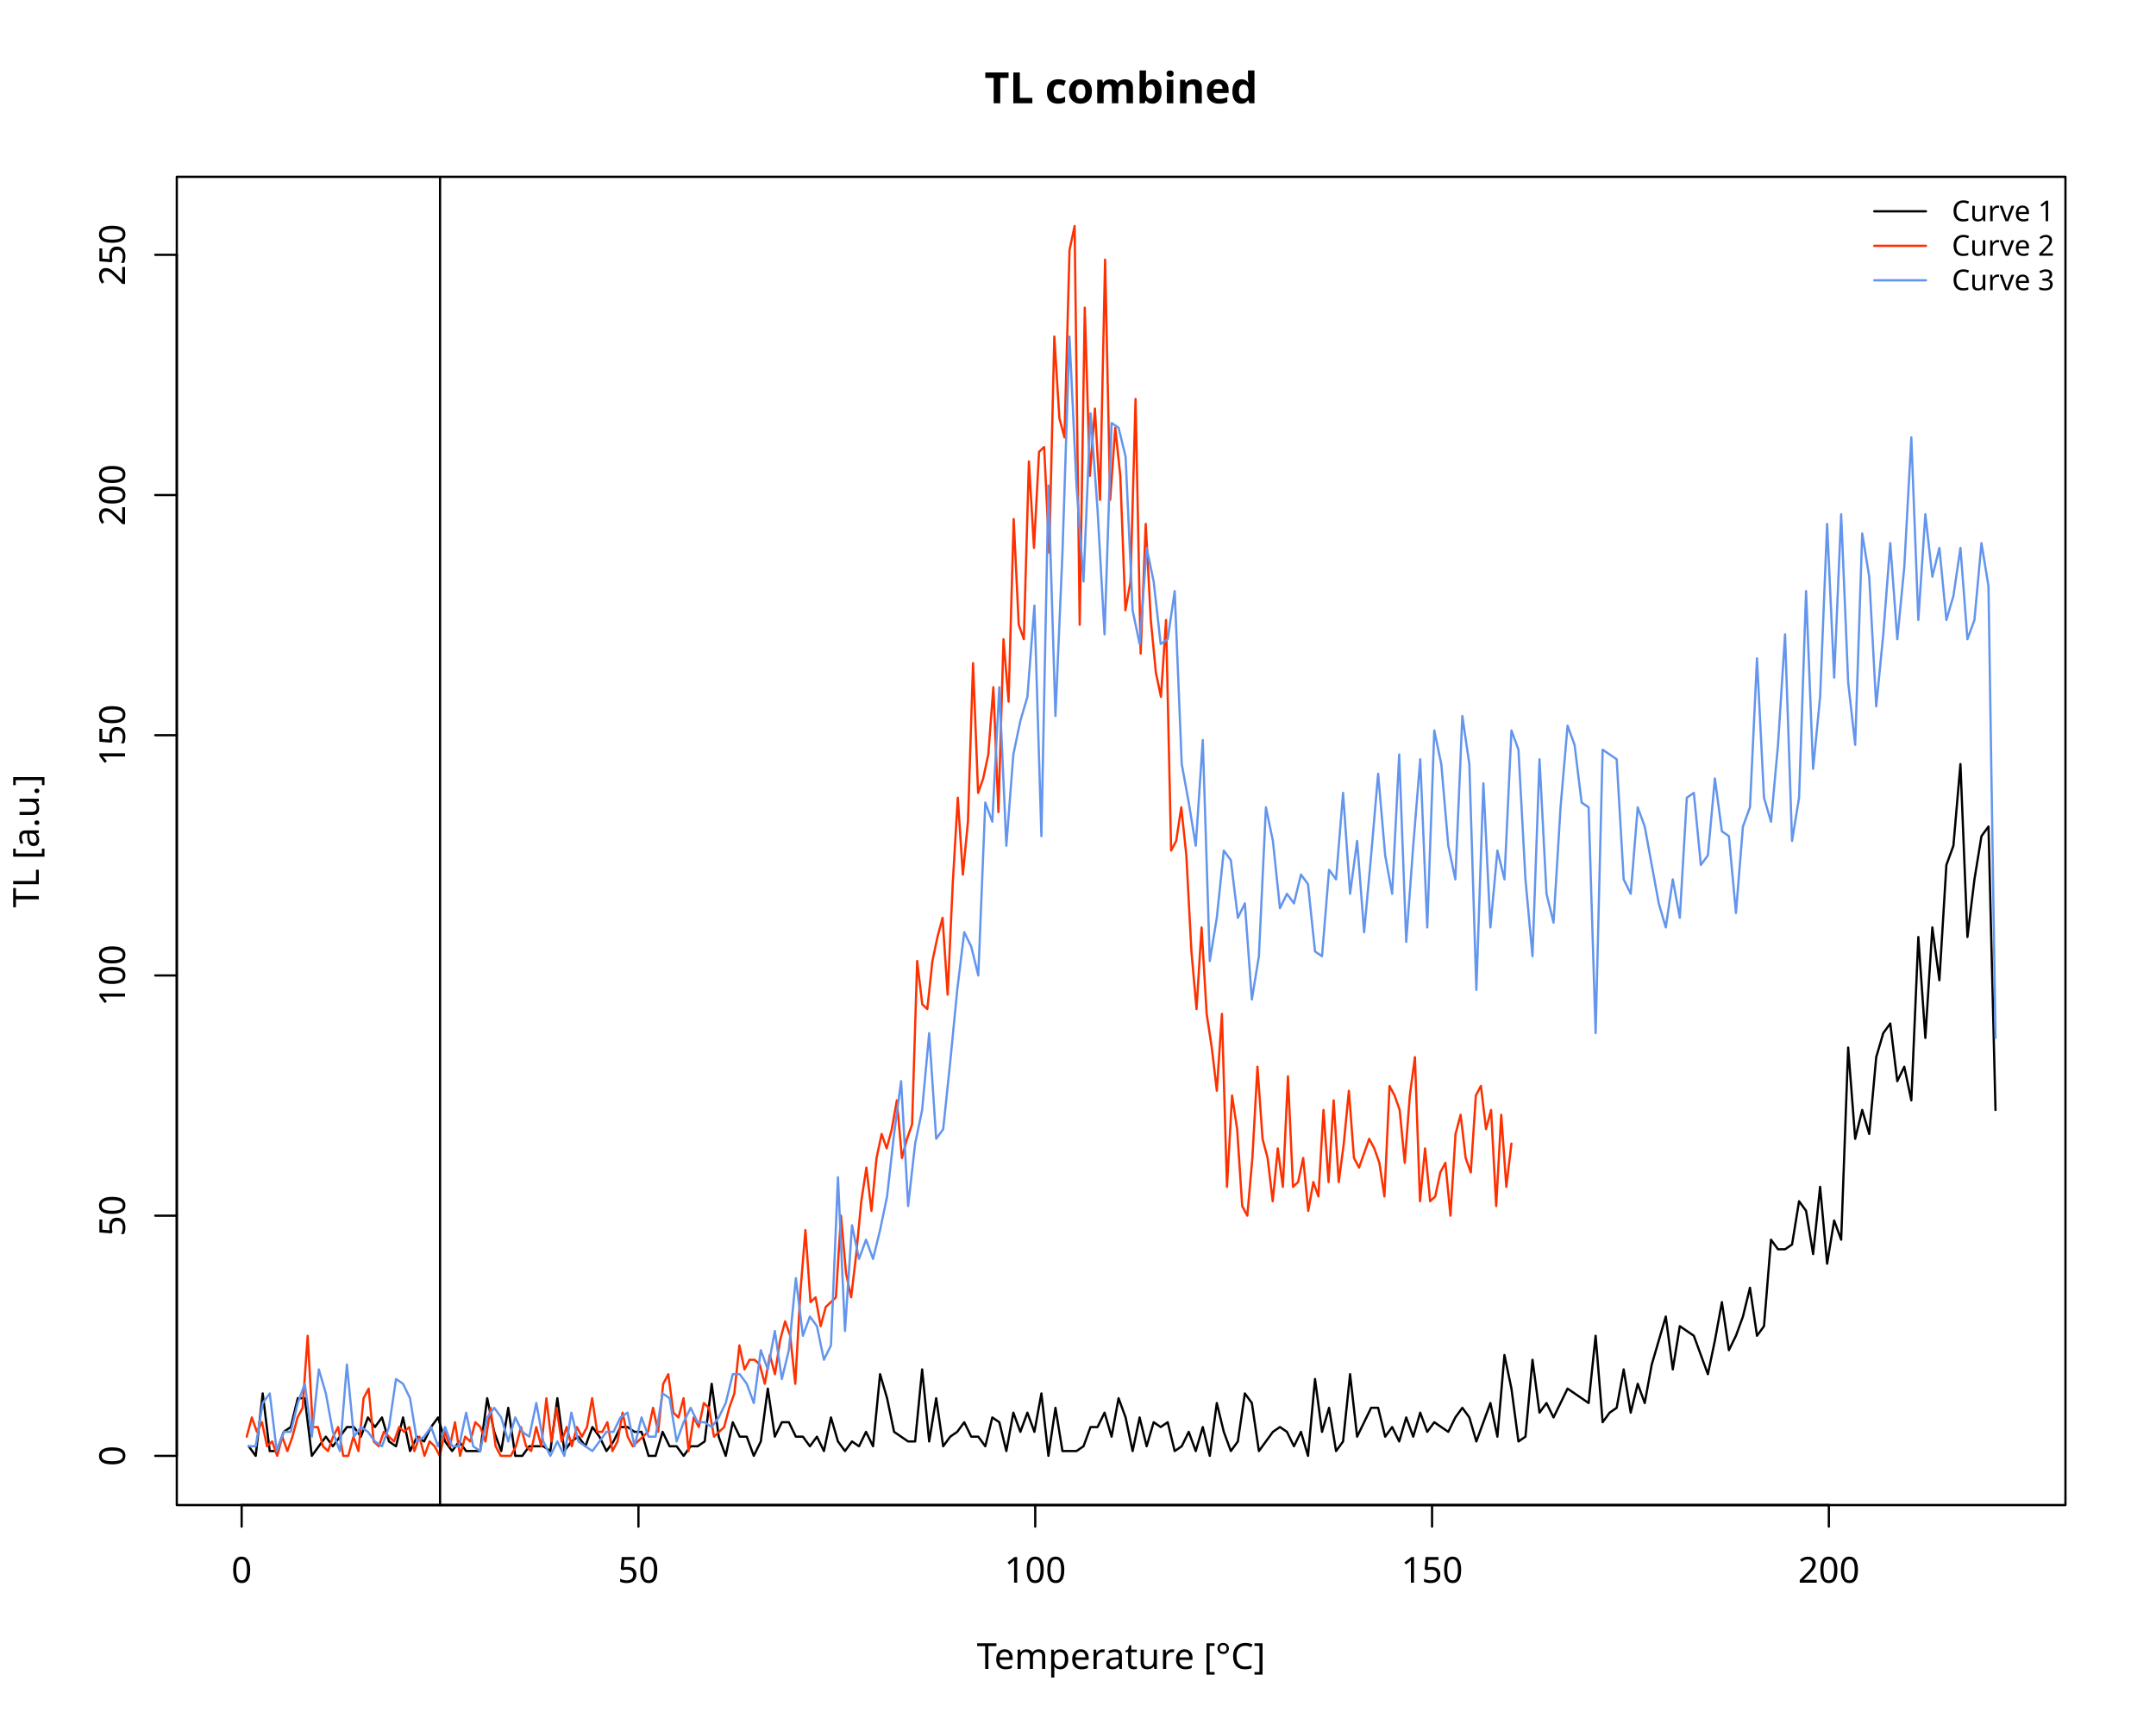
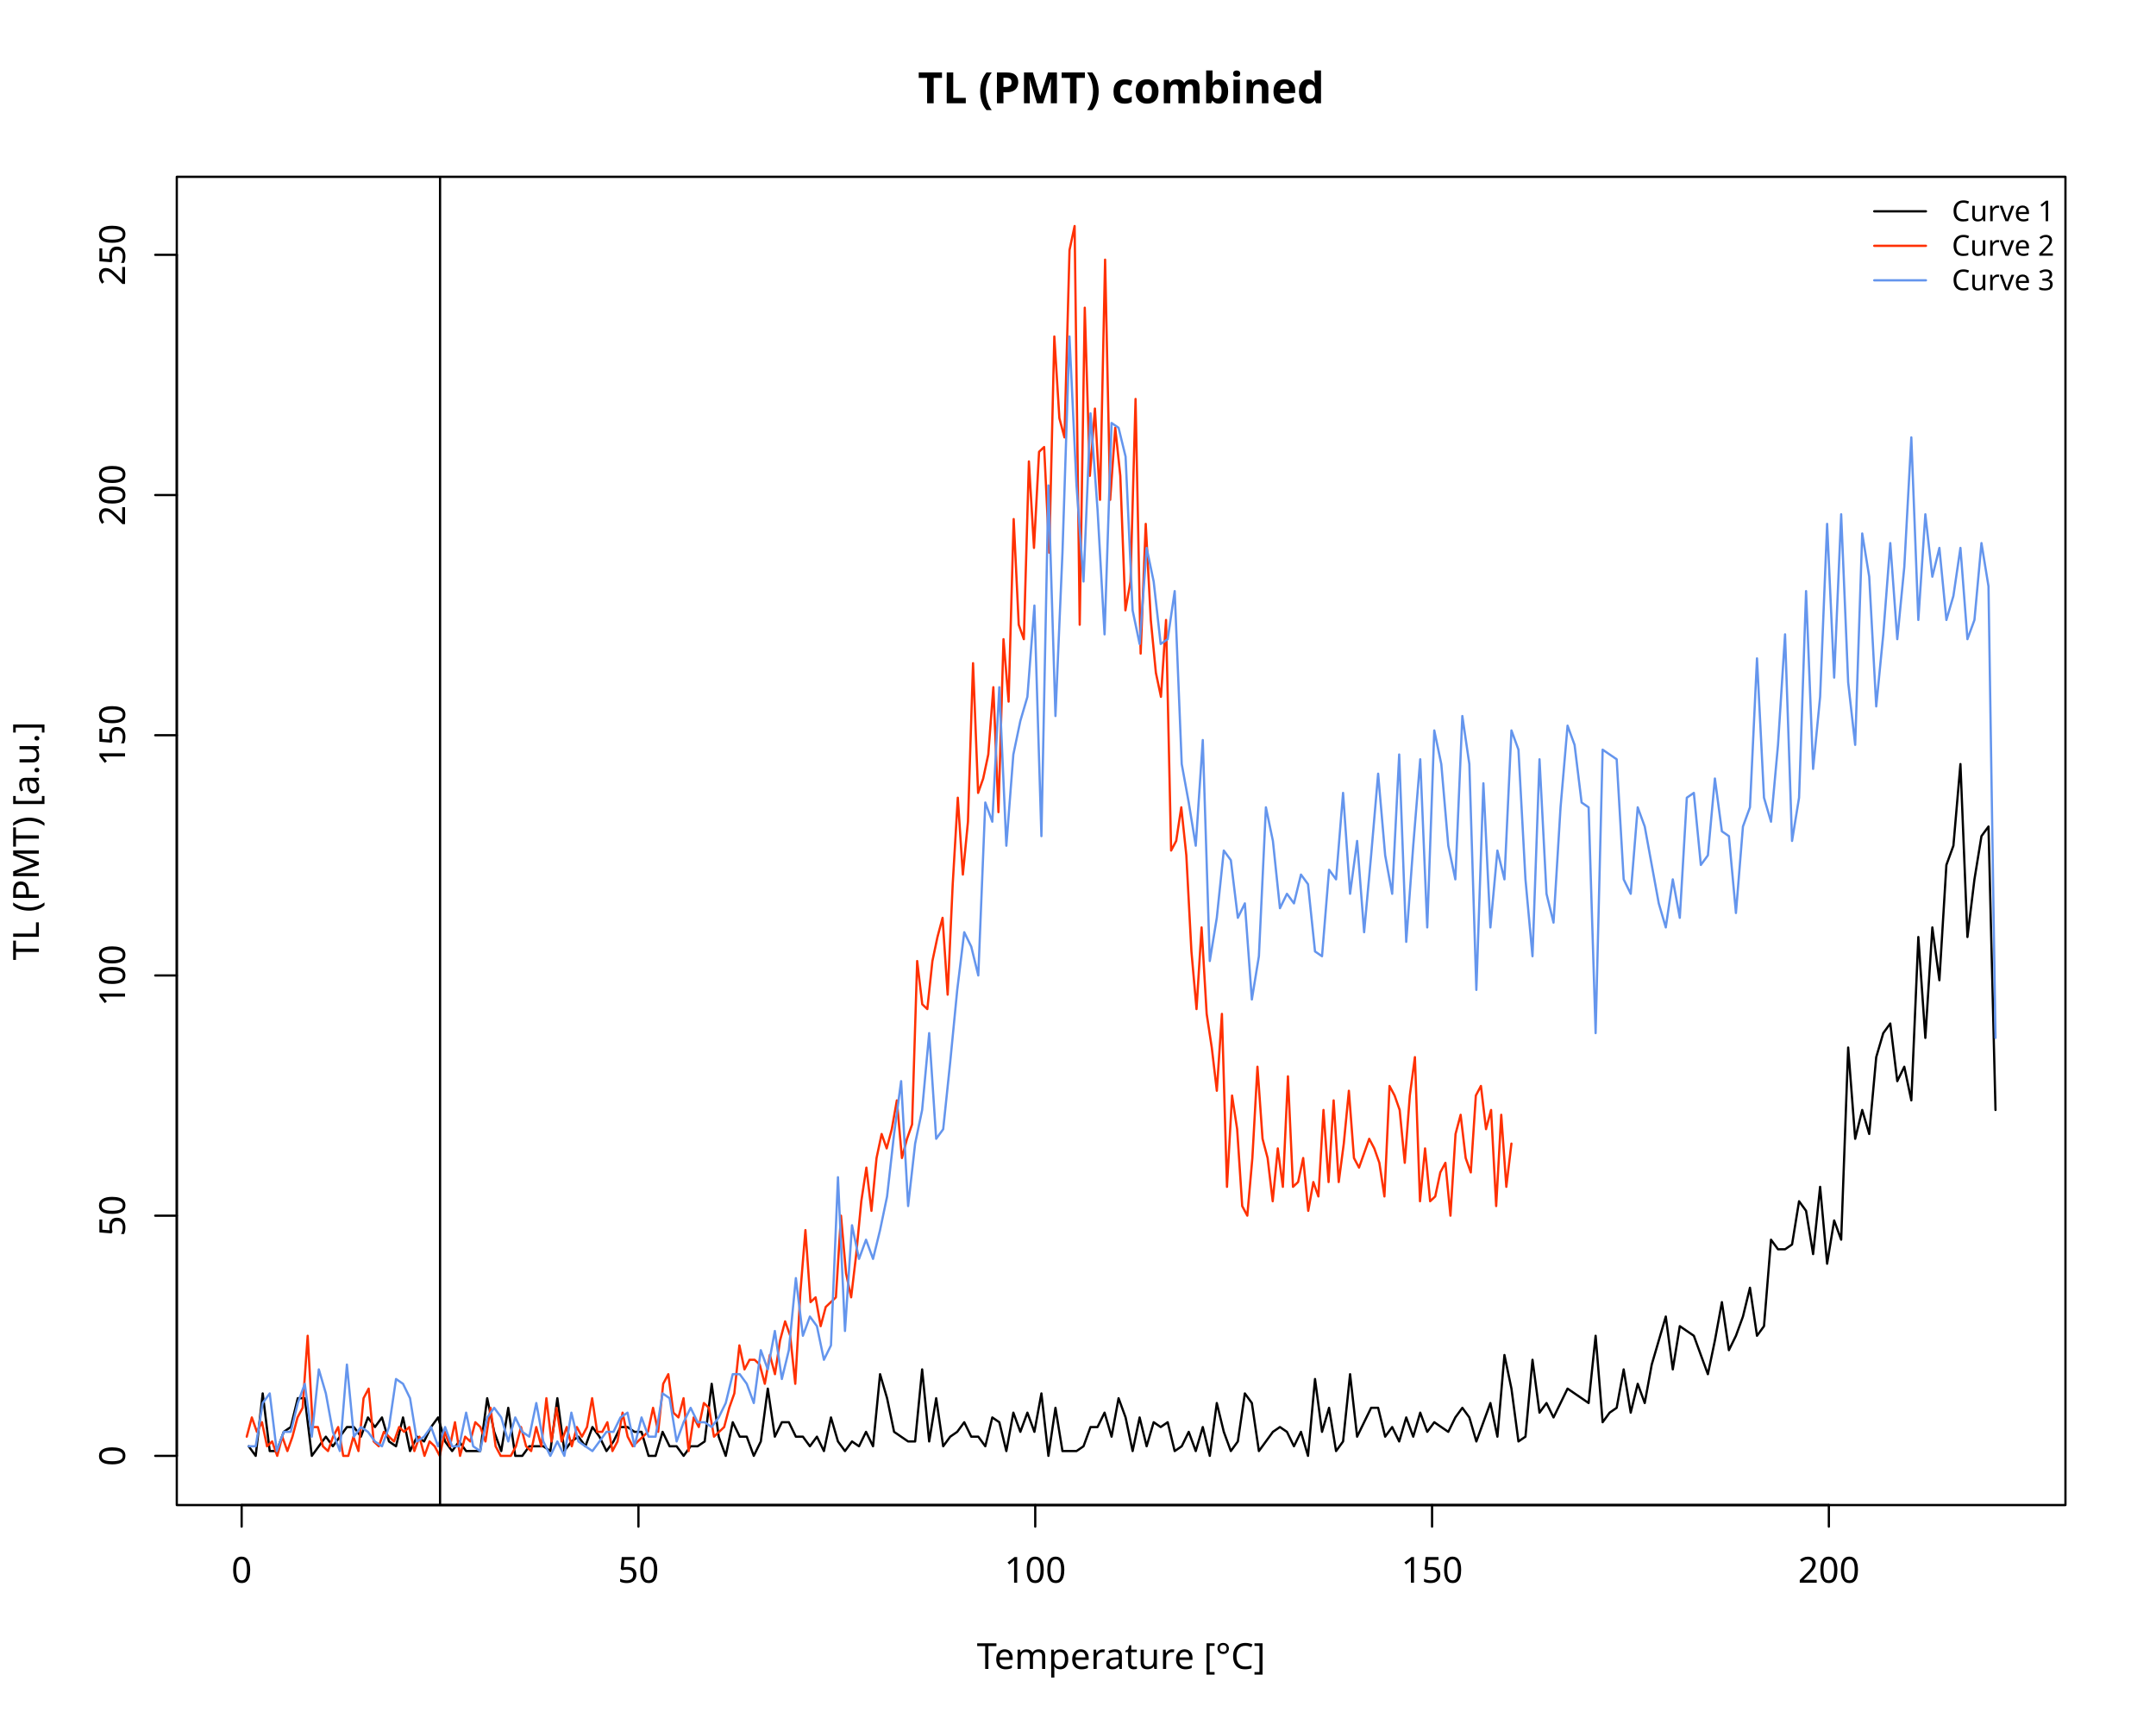
<svg xmlns="http://www.w3.org/2000/svg" class="svglite" data-engine-version="2.0" width="720.00pt" height="576.00pt" viewBox="0 0 720.00 576.00">
  <defs>
    <style type="text/css">
    .svglite line, .svglite polyline, .svglite polygon, .svglite path, .svglite rect, .svglite circle {
      fill: none;
      stroke: #000000;
      stroke-linecap: round;
      stroke-linejoin: round;
      stroke-miterlimit: 10.00;
    }
  </style>
  </defs>
  <rect width="100%" height="100%" style="stroke: none; fill: #FFFFFF;" />
  <defs>
    <clipPath id="cpMC4wMHw3MjAuMDB8MC4wMHw1NzYuMDA=">
      <rect x="0.00" y="0.00" width="720.00" height="576.00" />
    </clipPath>
  </defs>
  <g clip-path="url(#cpMC4wMHw3MjAuMDB8MC4wMHw1NzYuMDA=)">
    <line x1="80.70" y1="502.56" x2="610.75" y2="502.56" style="stroke-width: 0.75;" />
    <line x1="80.70" y1="502.56" x2="80.70" y2="509.76" style="stroke-width: 0.75;" />
    <line x1="213.21" y1="502.56" x2="213.21" y2="509.76" style="stroke-width: 0.75;" />
    <line x1="345.72" y1="502.56" x2="345.72" y2="509.76" style="stroke-width: 0.75;" />
    <line x1="478.24" y1="502.56" x2="478.24" y2="509.76" style="stroke-width: 0.75;" />
    <line x1="610.75" y1="502.56" x2="610.75" y2="509.76" style="stroke-width: 0.75;" />
    <text x="80.70" y="528.48" text-anchor="middle" style="font-size: 12.00px; font-family: sans;" textLength="6.67px" lengthAdjust="spacingAndGlyphs">0</text>
    <text x="213.21" y="528.48" text-anchor="middle" style="font-size: 12.00px; font-family: sans;" textLength="13.35px" lengthAdjust="spacingAndGlyphs">50</text>
    <text x="345.72" y="528.48" text-anchor="middle" style="font-size: 12.00px; font-family: sans;" textLength="20.02px" lengthAdjust="spacingAndGlyphs">100</text>
    <text x="478.24" y="528.48" text-anchor="middle" style="font-size: 12.00px; font-family: sans;" textLength="20.02px" lengthAdjust="spacingAndGlyphs">150</text>
    <text x="610.75" y="528.48" text-anchor="middle" style="font-size: 12.00px; font-family: sans;" textLength="20.02px" lengthAdjust="spacingAndGlyphs">200</text>
    <line x1="59.04" y1="486.13" x2="59.04" y2="85.09" style="stroke-width: 0.75;" />
    <line x1="59.04" y1="486.13" x2="51.84" y2="486.13" style="stroke-width: 0.75;" />
    <line x1="59.04" y1="405.93" x2="51.84" y2="405.93" style="stroke-width: 0.75;" />
    <line x1="59.04" y1="325.72" x2="51.84" y2="325.72" style="stroke-width: 0.75;" />
    <line x1="59.04" y1="245.51" x2="51.84" y2="245.51" style="stroke-width: 0.75;" />
    <line x1="59.04" y1="165.30" x2="51.84" y2="165.30" style="stroke-width: 0.75;" />
    <line x1="59.04" y1="85.09" x2="51.84" y2="85.09" style="stroke-width: 0.75;" />
    <text transform="translate(41.76,486.13) rotate(-90)" text-anchor="middle" style="font-size: 12.00px; font-family: sans;" textLength="6.67px" lengthAdjust="spacingAndGlyphs">0</text>
    <text transform="translate(41.76,405.93) rotate(-90)" text-anchor="middle" style="font-size: 12.00px; font-family: sans;" textLength="13.35px" lengthAdjust="spacingAndGlyphs">50</text>
    <text transform="translate(41.76,325.72) rotate(-90)" text-anchor="middle" style="font-size: 12.00px; font-family: sans;" textLength="20.02px" lengthAdjust="spacingAndGlyphs">100</text>
    <text transform="translate(41.76,245.51) rotate(-90)" text-anchor="middle" style="font-size: 12.00px; font-family: sans;" textLength="20.02px" lengthAdjust="spacingAndGlyphs">150</text>
    <text transform="translate(41.76,165.30) rotate(-90)" text-anchor="middle" style="font-size: 12.00px; font-family: sans;" textLength="20.02px" lengthAdjust="spacingAndGlyphs">200</text>
    <text transform="translate(41.76,85.09) rotate(-90)" text-anchor="middle" style="font-size: 12.00px; font-family: sans;" textLength="20.02px" lengthAdjust="spacingAndGlyphs">250</text>
    <polygon points="59.04,502.56 689.76,502.56 689.76,59.04 59.04,59.04 " style="stroke-width: 0.75; fill: none;" />
-     <text x="374.40" y="34.48" text-anchor="middle" style="font-size: 14.40px; font-weight: bold; font-family: sans;" textLength="83.26px" lengthAdjust="spacingAndGlyphs">TL combined</text>
+     <text x="374.40" y="34.48" text-anchor="middle" style="font-size: 14.40px; font-weight: bold; font-family: sans;" textLength="127.25px" lengthAdjust="spacingAndGlyphs">TL (PMT) combined</text>
    <text x="374.40" y="557.28" text-anchor="middle" style="font-size: 12.00px; font-family: sans;" textLength="92.17px" lengthAdjust="spacingAndGlyphs">Temperature [°C]</text>
-     <text transform="translate(12.96,280.80) rotate(-90)" text-anchor="middle" style="font-size: 12.00px; font-family: sans;" textLength="44.02px" lengthAdjust="spacingAndGlyphs">TL [a.u.]</text>
+     <text transform="translate(12.96,280.80) rotate(-90)" text-anchor="middle" style="font-size: 12.00px; font-family: sans;" textLength="80.68px" lengthAdjust="spacingAndGlyphs">TL (PMT) [a.u.]</text>
  </g>
  <defs>
    <clipPath id="cpNTkuMDR8Njg5Ljc2fDU5LjA0fDUwMi41Ng==">
      <rect x="59.04" y="59.04" width="630.72" height="443.52" />
    </clipPath>
  </defs>
  <g clip-path="url(#cpNTkuMDR8Njg5Ljc2fDU5LjA0fDUwMi41Ng==)">
    <polyline points="83.05,482.93 85.39,486.13 87.73,465.28 90.08,484.53 92.42,484.53 94.76,478.11 97.10,476.51 99.45,466.88 101.79,466.88 104.13,486.13 106.47,482.93 108.82,479.72 111.16,482.93 113.50,479.72 115.85,476.51 118.19,476.51 120.53,479.72 122.87,473.30 125.22,476.51 127.56,473.30 129.90,481.32 132.25,482.93 134.59,473.30 136.93,484.53 139.27,479.72 141.62,481.32 143.96,476.51 146.30,473.30 148.64,481.32 150.99,484.53 153.33,481.32 155.67,484.53 158.02,484.53 160.36,484.53 162.70,466.88 165.04,478.11 167.39,484.53 169.73,470.09 172.07,486.13 174.42,486.13 176.76,482.93 179.10,482.93 181.44,482.93 183.79,484.53 186.13,466.88 188.47,484.53 190.81,481.32 193.16,479.72 195.50,482.93 197.84,476.51 200.19,479.72 202.53,484.53 204.87,481.32 207.21,476.51 209.56,476.51 211.90,478.11 214.24,478.11 216.59,486.13 218.93,486.13 221.27,478.11 223.61,482.93 225.96,482.93 228.30,486.13 230.64,482.93 232.98,482.93 235.33,481.32 237.67,462.07 240.01,479.72 242.36,486.13 244.70,474.90 247.04,479.72 249.38,479.72 251.73,486.13 254.07,481.32 256.41,463.68 258.76,479.72 261.10,474.90 263.44,474.90 265.78,479.72 268.13,479.72 270.47,482.93 272.81,479.72 275.15,484.53 277.50,473.30 279.84,481.32 282.18,484.53 284.53,481.32 286.87,482.93 289.21,478.11 291.55,482.93 293.90,458.86 296.24,466.88 298.58,478.11 300.93,479.72 303.27,481.32 305.61,481.32 307.95,457.26 310.30,481.32 312.64,466.88 314.98,482.93 317.33,479.72 319.67,478.11 322.01,474.90 324.35,479.72 326.70,479.72 329.04,482.93 331.38,473.30 333.72,474.90 336.07,484.53 338.41,471.70 340.75,478.11 343.10,471.70 345.44,478.11 347.78,465.28 350.12,486.13 352.47,470.09 354.81,484.53 357.15,484.53 359.50,484.53 361.84,482.93 364.18,476.51 366.52,476.51 368.87,471.70 371.21,479.72 373.55,466.88 375.89,473.30 378.24,484.53 380.58,473.30 382.92,482.93 385.27,474.90 387.61,476.51 389.95,474.90 392.29,484.53 394.64,482.93 396.98,478.11 399.32,484.53 401.67,476.51 404.01,486.13 406.35,468.49 408.69,478.11 411.04,484.53 413.38,481.32 415.72,465.28 418.06,468.49 420.41,484.53 422.75,481.32 425.09,478.11 427.44,476.51 429.78,478.11 432.12,482.93 434.46,478.11 436.81,486.13 439.15,460.47 441.49,478.11 443.84,470.09 446.18,484.53 448.52,481.32 450.86,458.86 453.21,479.72 455.55,474.90 457.89,470.09 460.23,470.09 462.58,479.72 464.92,476.51 467.26,481.32 469.61,473.30 471.95,479.72 474.29,471.70 476.63,478.11 478.98,474.90 481.32,476.51 483.66,478.11 486.01,473.30 488.35,470.09 490.69,473.30 493.03,481.32 495.38,474.90 497.72,468.49 500.06,479.72 502.41,452.45 504.75,463.68 507.09,481.32 509.43,479.72 511.78,454.05 514.12,471.70 516.46,468.49 518.80,473.30 521.15,468.49 523.49,463.68 525.83,465.28 528.18,466.88 530.52,468.49 532.86,446.03 535.20,474.90 537.55,471.70 539.89,470.09 542.23,457.26 544.58,471.70 546.92,462.07 549.26,468.49 551.60,455.65 553.95,447.63 556.29,439.61 558.63,457.26 560.97,442.82 563.32,444.43 565.66,446.03 568.00,452.45 570.35,458.86 572.69,447.63 575.03,434.80 577.37,450.84 579.72,446.03 582.06,439.61 584.40,429.99 586.75,446.03 589.09,442.82 591.43,413.95 593.77,417.15 596.12,417.15 598.46,415.55 600.80,401.11 603.14,404.32 605.49,418.76 607.83,396.30 610.17,421.97 612.52,407.53 614.86,413.95 617.20,349.78 619.54,380.26 621.89,370.63 624.23,378.65 626.57,352.99 628.92,344.97 631.26,341.76 633.60,361.01 635.94,356.20 638.29,367.43 640.63,312.88 642.97,346.57 645.31,309.68 647.66,327.32 650.00,288.82 652.34,282.40 654.69,255.13 657.03,312.88 659.37,293.63 661.71,279.20 664.06,275.99 666.40,370.63 " style="stroke-width: 0.75;" />
    <polyline points="82.40,479.72 84.10,473.30 85.79,478.11 87.49,474.90 89.18,482.93 90.88,481.32 92.58,486.13 94.27,479.72 95.97,484.53 97.67,479.72 99.36,473.30 101.06,470.09 102.75,446.03 104.45,476.51 106.15,476.51 107.84,482.93 109.54,484.53 111.23,479.72 112.93,476.51 114.63,486.13 116.32,486.13 118.02,479.72 119.71,484.53 121.41,466.88 123.11,463.68 124.80,481.32 126.50,482.93 128.20,478.11 129.89,479.72 131.59,481.32 133.28,476.51 134.98,478.11 136.68,476.51 138.37,484.53 140.07,479.72 141.76,486.13 143.46,481.32 145.16,482.93 146.85,486.13 148.55,478.11 150.25,482.93 151.94,474.90 153.64,486.13 155.33,479.72 157.03,481.32 158.73,474.90 160.42,476.51 162.12,481.32 163.81,470.09 165.51,482.93 167.21,486.13 168.90,486.13 170.60,486.13 172.30,482.93 173.99,476.51 175.69,482.93 177.38,484.53 179.08,476.51 180.78,482.93 182.47,466.88 184.17,481.32 185.86,470.09 187.56,481.32 189.26,476.51 190.95,482.93 192.65,476.51 194.34,479.72 196.04,476.51 197.74,466.88 199.43,478.11 201.13,478.11 202.83,474.90 204.52,484.53 206.22,481.32 207.91,471.70 209.61,479.72 211.31,482.93 213.00,481.32 214.70,479.72 216.39,478.11 218.09,470.09 219.79,478.11 221.48,462.07 223.18,458.86 224.88,471.70 226.57,473.30 228.27,466.88 229.96,484.53 231.66,473.30 233.36,476.51 235.05,468.49 236.75,470.09 238.44,479.72 240.14,478.11 241.84,476.51 243.53,470.09 245.23,465.28 246.92,449.24 248.62,457.26 250.32,454.05 252.01,454.05 253.71,455.65 255.41,462.07 257.10,452.45 258.80,458.86 260.49,447.63 262.19,441.22 263.89,446.03 265.58,462.07 267.28,431.59 268.97,410.74 270.67,434.80 272.37,433.20 274.06,442.82 275.76,436.40 277.46,434.80 279.15,433.20 280.85,405.93 282.54,425.18 284.24,433.20 285.94,418.76 287.63,401.11 289.33,389.88 291.02,404.32 292.72,386.68 294.42,378.65 296.11,383.47 297.81,377.05 299.51,367.43 301.20,386.68 302.90,380.26 304.59,375.45 306.29,320.90 307.99,335.34 309.68,336.95 311.38,320.90 313.07,312.88 314.77,306.47 316.47,332.13 318.16,295.24 319.86,266.36 321.55,292.03 323.25,274.38 324.95,221.45 326.64,264.76 328.34,259.95 330.04,251.93 331.73,229.47 333.43,271.18 335.12,213.43 336.82,234.28 338.52,173.32 340.21,208.61 341.91,213.43 343.60,154.07 345.30,182.95 347.00,150.86 348.69,149.26 350.39,184.55 352.09,112.36 353.78,139.63 355.48,146.05 357.17,83.49 358.87,75.47 360.57,208.61 362.26,102.74 363.96,158.88 365.65,136.42 367.35,166.90 369.05,86.70 370.74,166.90 372.44,142.84 374.13,158.88 375.83,203.80 377.53,194.18 379.22,133.22 380.92,218.24 382.62,174.93 384.31,207.01 386.01,224.65 387.70,232.68 389.40,207.01 391.10,284.01 392.79,280.80 394.49,269.57 396.18,285.61 397.88,317.70 399.58,336.95 401.27,309.68 402.97,338.55 404.67,349.78 406.36,364.22 408.06,338.55 409.75,396.30 411.45,365.82 413.15,377.05 414.84,402.72 416.54,405.93 418.23,386.68 419.93,356.20 421.63,380.26 423.32,386.68 425.02,401.11 426.72,383.47 428.41,396.30 430.11,359.40 431.80,396.30 433.50,394.70 435.20,386.68 436.89,404.32 438.59,394.70 440.28,399.51 441.98,370.63 443.68,394.70 445.37,367.43 447.07,394.70 448.76,381.86 450.46,364.22 452.16,386.68 453.85,389.88 455.55,385.07 457.25,380.26 458.94,383.47 460.64,388.28 462.33,399.51 464.03,362.61 465.73,365.82 467.42,370.63 469.12,388.28 470.81,365.82 472.51,352.99 474.21,401.11 475.90,383.47 477.60,401.11 479.30,399.51 480.99,391.49 482.69,388.28 484.38,405.93 486.08,378.65 487.78,372.24 489.47,386.68 491.17,391.49 492.86,365.82 494.56,362.61 496.26,377.05 497.95,370.63 499.65,402.72 501.34,372.24 503.04,396.30 504.74,381.86 " style="stroke-width: 0.75; stroke: #FF3000;" />
    <polyline points="83.05,482.93 85.39,482.93 87.73,468.49 90.08,465.28 92.42,484.53 94.76,478.11 97.10,478.11 99.45,468.49 101.79,462.07 104.13,479.72 106.47,457.26 108.82,465.28 111.16,478.11 113.50,484.53 115.85,455.65 118.19,479.72 120.53,476.51 122.87,478.11 125.22,481.32 127.56,482.93 129.90,476.51 132.25,460.47 134.59,462.07 136.93,466.88 139.27,481.32 141.62,479.72 143.96,476.51 146.30,482.93 148.64,476.51 150.99,482.93 153.33,482.93 155.67,471.70 158.02,482.93 160.36,484.53 162.70,473.30 165.04,470.09 167.39,473.30 169.73,481.32 172.07,473.30 174.42,478.11 176.76,479.72 179.10,468.49 181.44,481.32 183.79,486.13 186.13,481.32 188.47,486.13 190.81,471.70 193.16,481.32 195.50,482.93 197.84,484.53 200.19,481.32 202.53,478.11 204.87,478.11 207.21,473.30 209.56,471.70 211.90,482.93 214.24,473.30 216.59,479.72 218.93,479.72 221.27,465.28 223.61,466.88 225.96,481.32 228.30,474.90 230.64,470.09 232.98,474.90 235.33,474.90 237.67,476.51 240.01,473.30 242.36,468.49 244.70,458.86 247.04,458.86 249.38,462.07 251.73,468.49 254.07,450.84 256.41,457.26 258.76,444.43 261.10,460.47 263.44,450.84 265.78,426.78 268.13,446.03 270.47,439.61 272.81,442.82 275.15,454.05 277.50,449.24 279.84,393.09 282.18,444.43 284.53,409.13 286.87,420.36 289.21,413.95 291.55,420.36 293.90,410.74 296.24,399.51 298.58,378.65 300.93,361.01 303.27,402.72 305.61,381.86 307.95,370.63 310.30,344.97 312.64,380.26 314.98,377.05 317.33,354.59 319.67,330.53 322.01,311.28 324.35,316.09 326.70,325.72 329.04,267.97 331.38,274.38 333.72,229.47 336.07,282.40 338.41,251.93 340.75,240.70 343.10,232.68 345.44,202.20 347.78,279.20 350.12,162.09 352.47,239.09 354.81,184.55 357.15,112.36 359.50,162.09 361.84,194.18 364.18,138.03 366.52,170.11 368.87,211.82 371.21,141.24 373.55,142.84 375.89,152.47 378.24,203.80 380.58,215.03 382.92,182.95 385.27,194.18 387.61,215.03 389.95,213.43 392.29,197.38 394.64,255.13 396.98,267.97 399.32,282.40 401.67,247.11 404.01,320.90 406.35,306.47 408.69,284.01 411.04,287.22 413.38,306.47 415.72,301.65 418.06,333.74 420.41,319.30 422.75,269.57 425.09,280.80 427.44,303.26 429.78,298.45 432.12,301.65 434.46,292.03 436.81,295.24 439.15,317.70 441.49,319.30 443.84,290.43 446.18,293.63 448.52,264.76 450.86,298.45 453.21,280.80 455.55,311.28 457.89,285.61 460.23,258.34 462.58,285.61 464.92,298.45 467.26,251.93 469.61,314.49 471.95,282.40 474.29,253.53 476.63,309.68 478.98,243.90 481.32,255.13 483.66,282.40 486.01,293.63 488.35,239.09 490.69,255.13 493.03,330.53 495.38,261.55 497.72,309.68 500.06,284.01 502.41,293.63 504.75,243.90 507.09,250.32 509.43,293.63 511.78,319.30 514.12,253.53 516.46,298.45 518.80,308.07 521.15,269.57 523.49,242.30 525.83,248.72 528.18,267.97 530.52,269.57 532.86,344.97 535.20,250.32 537.55,251.93 539.89,253.53 542.23,293.63 544.58,298.45 546.92,269.57 549.26,275.99 551.60,288.82 553.95,301.65 556.29,309.68 558.63,293.63 560.97,306.47 563.32,266.36 565.66,264.76 568.00,288.82 570.35,285.61 572.69,259.95 575.03,277.59 577.37,279.20 579.72,304.86 582.06,275.99 584.40,269.57 586.75,219.84 589.09,266.36 591.43,274.38 593.77,248.72 596.12,211.82 598.46,280.80 600.80,266.36 603.14,197.38 605.49,256.74 607.83,232.68 610.17,174.93 612.52,226.26 614.86,171.72 617.20,227.86 619.54,248.72 621.89,178.13 624.23,192.57 626.57,235.88 628.92,211.82 631.26,181.34 633.60,213.43 635.94,189.36 638.29,146.05 640.63,207.01 642.97,171.72 645.31,192.57 647.66,182.95 650.00,207.01 652.34,198.99 654.69,182.95 657.03,213.43 659.37,207.01 661.71,181.34 664.06,195.78 666.40,346.57 " style="stroke-width: 0.75; stroke: #6495ED;" />
  </g>
  <g clip-path="url(#cpMC4wMHw3MjAuMDB8MC4wMHw1NzYuMDA=)">
</g>
  <g clip-path="url(#cpNTkuMDR8Njg5Ljc2fDU5LjA0fDUwMi41Ng==)">
    <line x1="625.90" y1="70.56" x2="643.18" y2="70.56" style="stroke-width: 0.75;" />
    <line x1="625.90" y1="82.08" x2="643.18" y2="82.08" style="stroke-width: 0.75; stroke: #FF3000;" />
    <line x1="625.90" y1="93.60" x2="643.18" y2="93.60" style="stroke-width: 0.75; stroke: #6495ED;" />
    <text x="651.82" y="73.86" style="font-size: 9.60px; font-family: sans;" textLength="33.62px" lengthAdjust="spacingAndGlyphs">Curve 1</text>
    <text x="651.82" y="85.38" style="font-size: 9.60px; font-family: sans;" textLength="33.62px" lengthAdjust="spacingAndGlyphs">Curve 2</text>
    <text x="651.82" y="96.90" style="font-size: 9.60px; font-family: sans;" textLength="33.62px" lengthAdjust="spacingAndGlyphs">Curve 3</text>
    <line x1="146.96" y1="502.56" x2="146.96" y2="59.04" style="stroke-width: 0.75;" />
  </g>
</svg>
